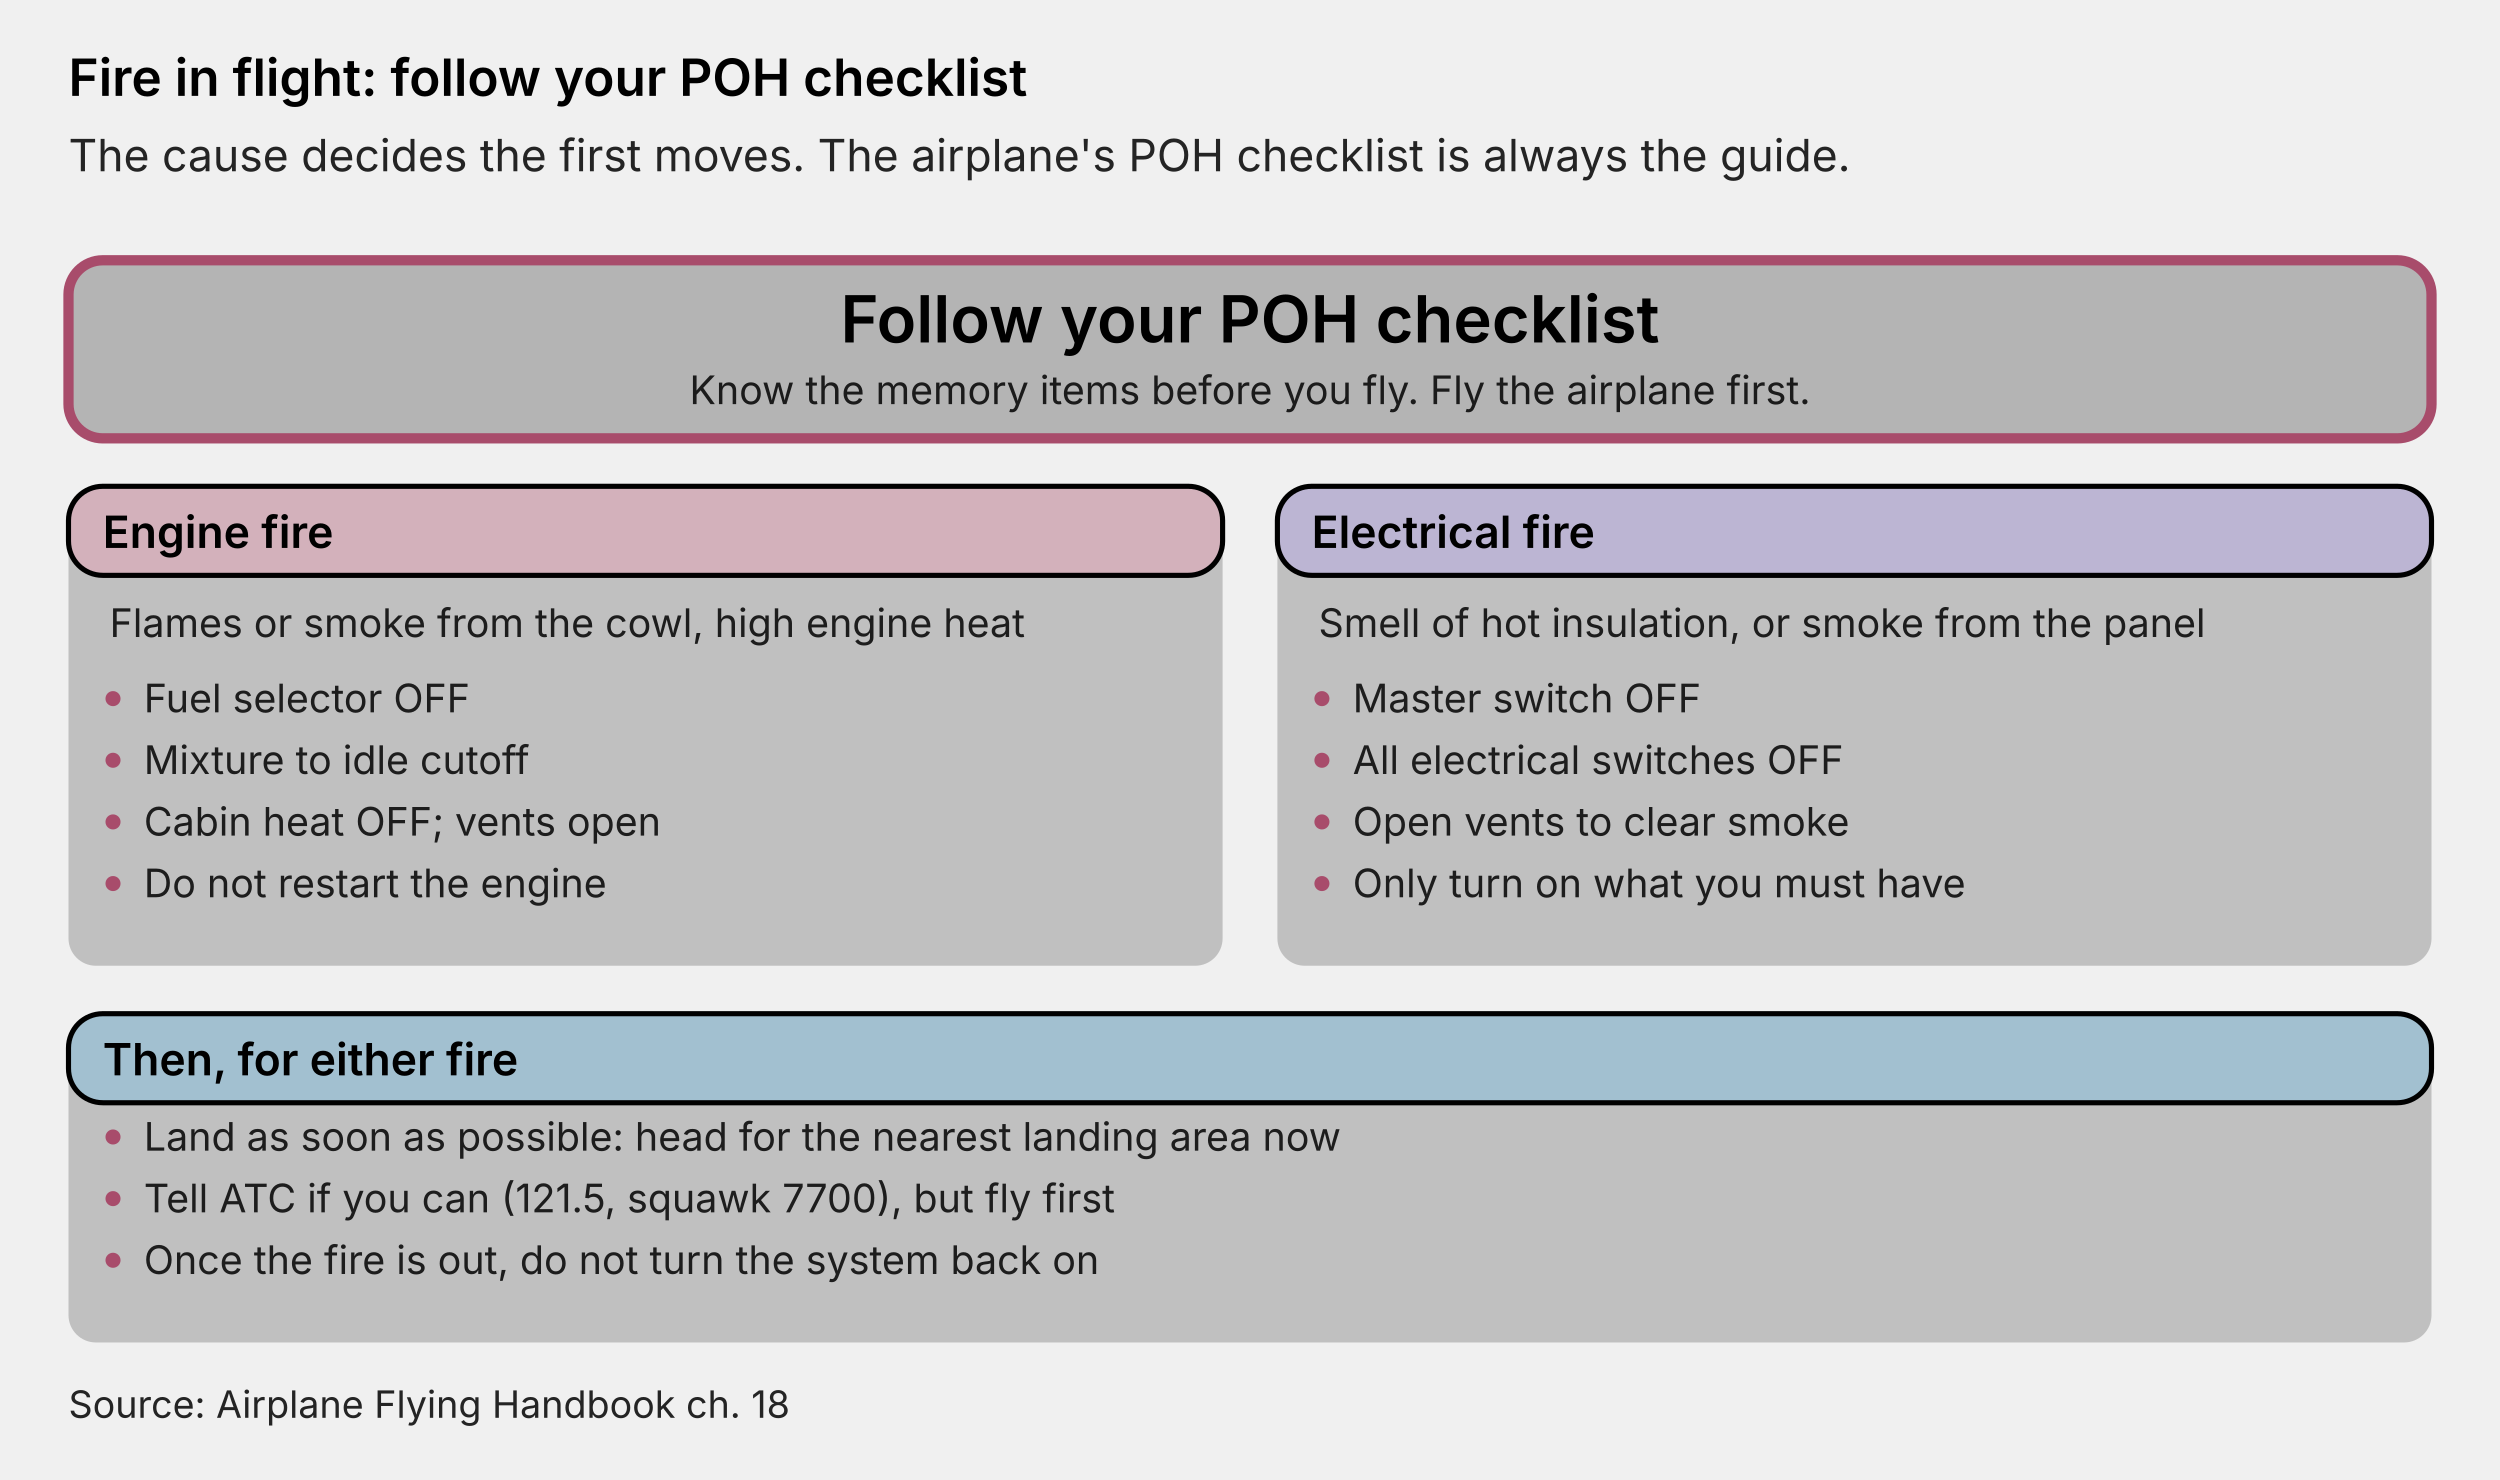
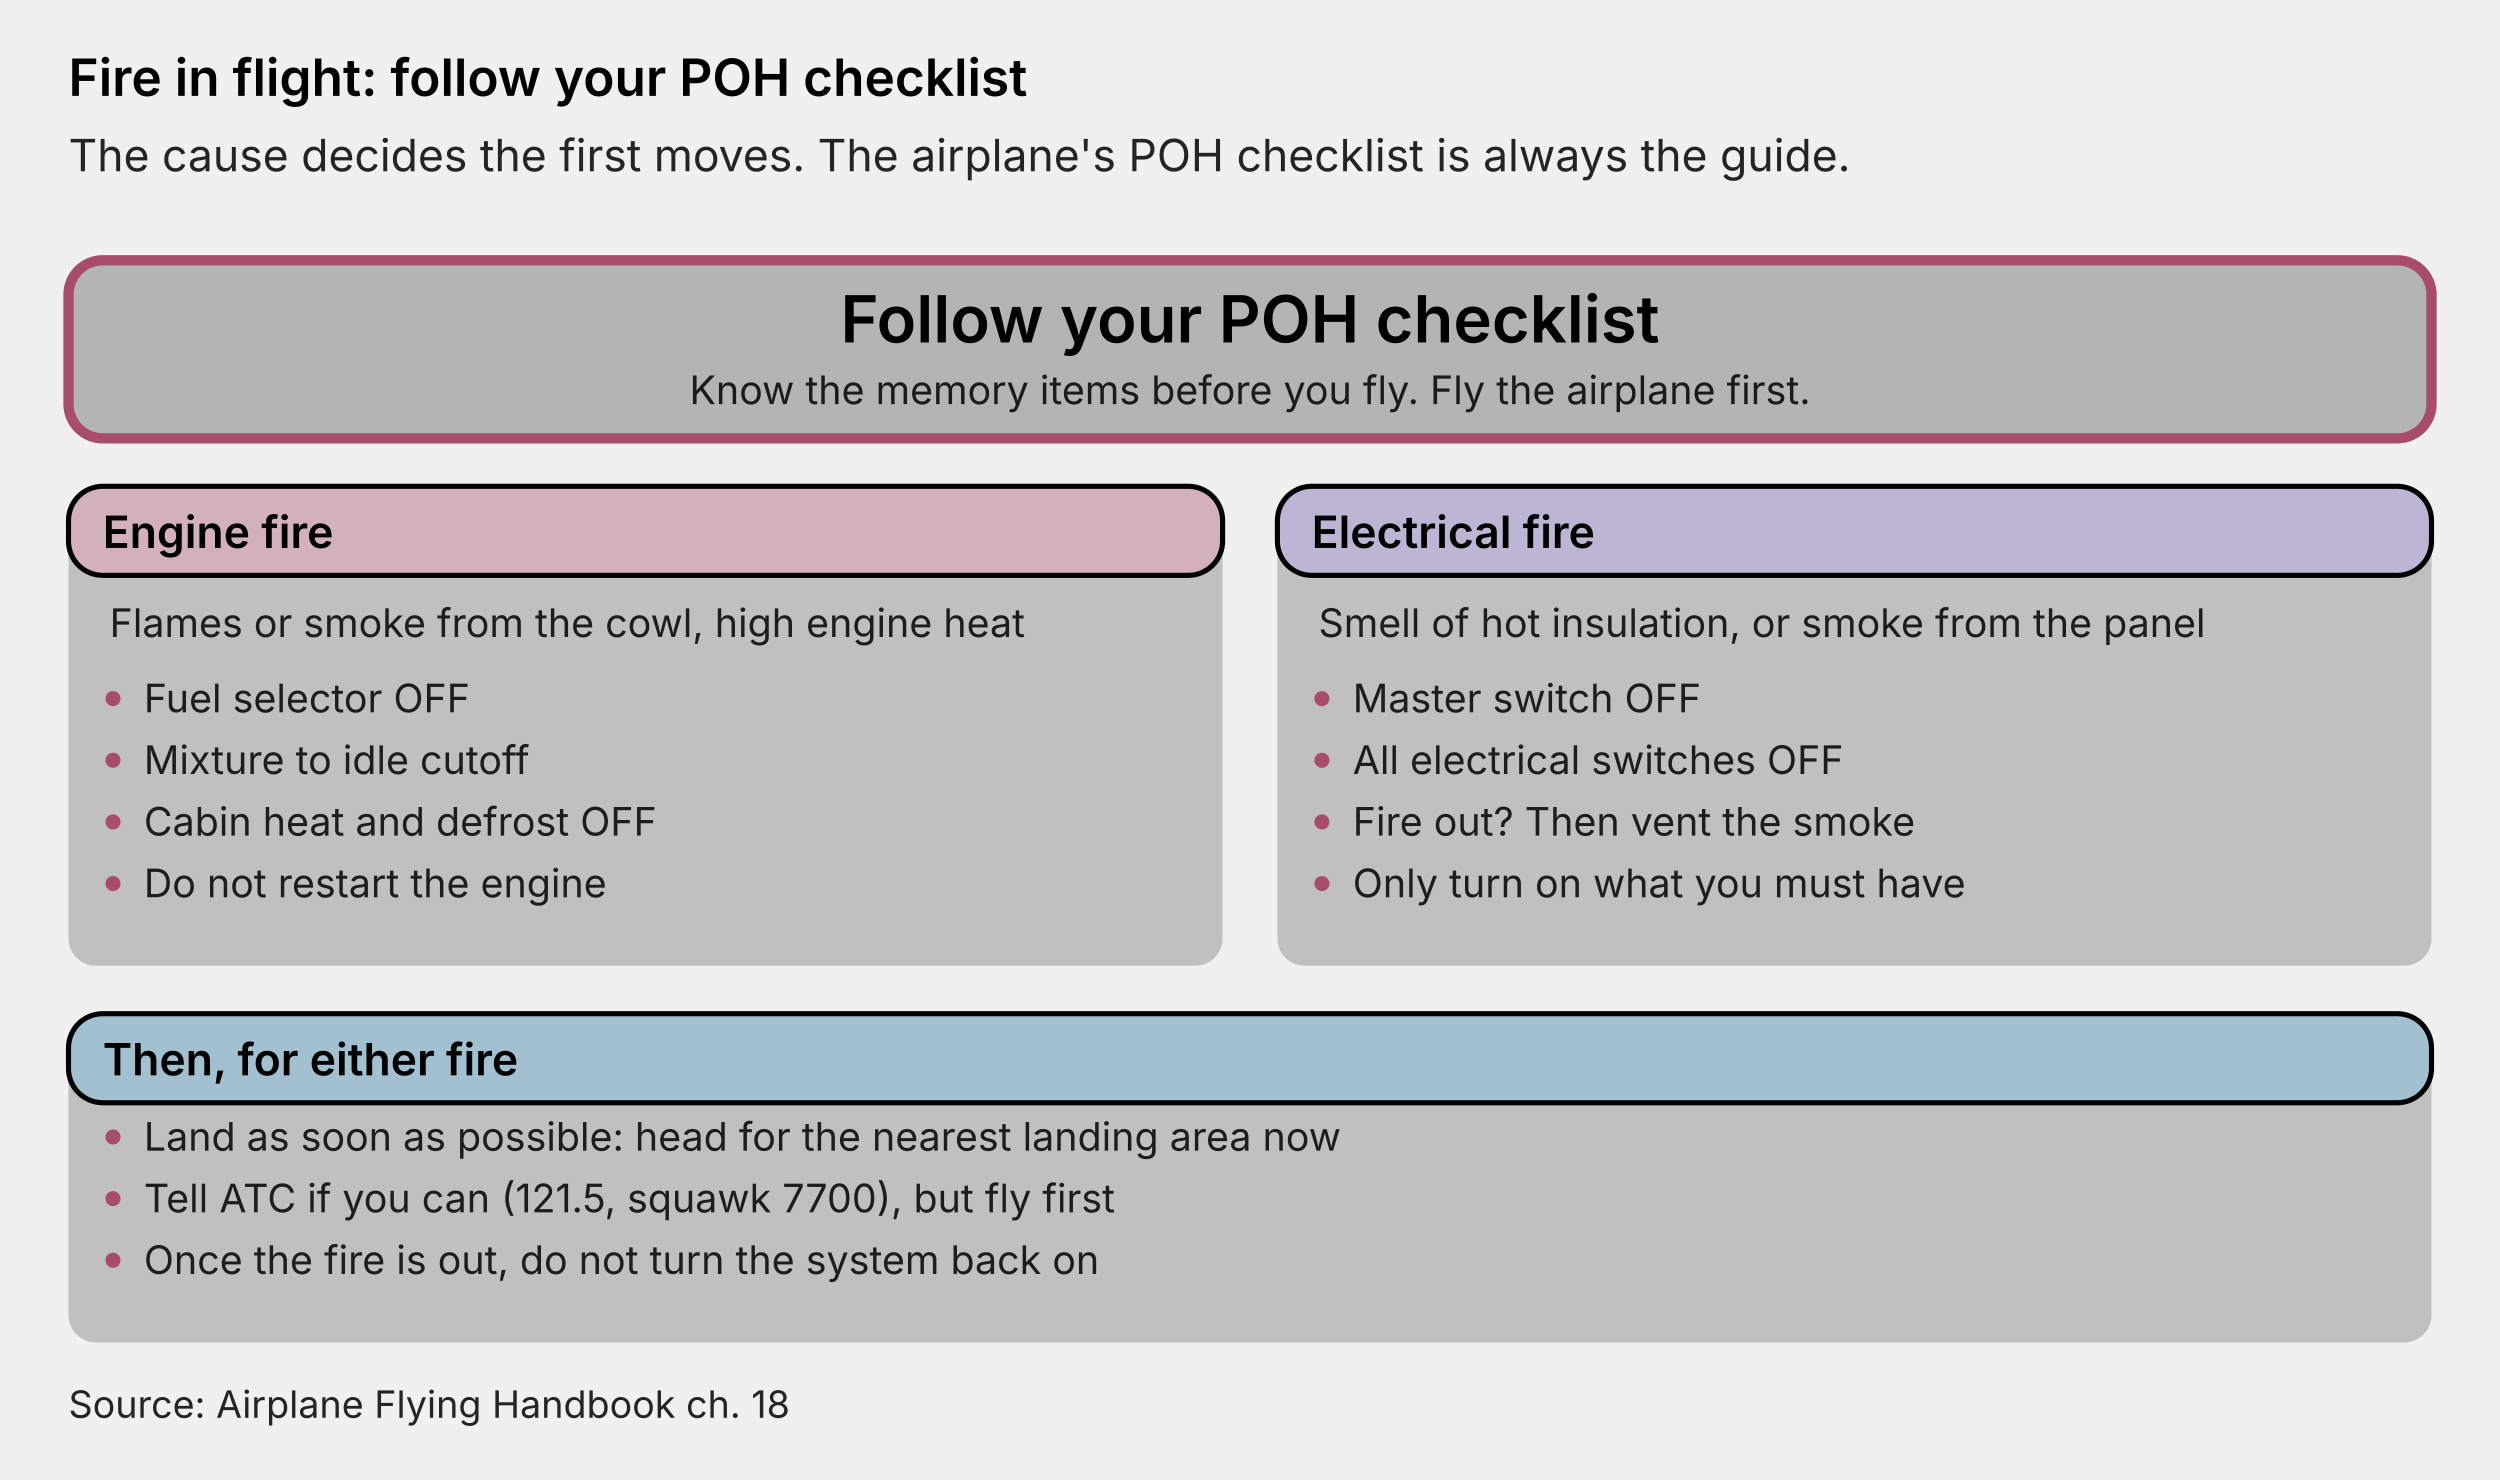
<svg xmlns="http://www.w3.org/2000/svg" viewBox="0 0 730 432" role="img" aria-labelledby="ti de">
  <style>.t{fill:currentColor;font:600 22px system-ui,-apple-system,"Segoe UI",sans-serif}.s{fill:currentColor;font:400 19px system-ui,-apple-system,"Segoe UI",sans-serif;opacity:.85}.o{fill:none;stroke:currentColor;stroke-width:3;stroke-linejoin:round;stroke-linecap:round}.d{stroke-dasharray:10 8}.m{text-anchor:middle}.sky{fill:var(--palette-sky,#8EBFDA);fill-opacity:.6}.lav{fill:var(--palette-lavender,#B9ADDF);fill-opacity:.6}.mint{fill:var(--palette-mint,#AAD4C4);fill-opacity:.6}.rose{fill:var(--palette-rose,#DFA7B8);fill-opacity:.6}.acc{stroke:var(--palette-berry,#A84C6B);fill:none;stroke-width:4;stroke-linecap:round;stroke-linejoin:round}.ah{fill:var(--palette-berry,#A84C6B)}.cl{fill:currentColor;fill-opacity:.2}.dk{stroke:currentColor;fill:none;stroke-width:4;stroke-linecap:round}.dh{fill:currentColor}.q2{font-size:11.5px}.q3{font-size:13px}.q4{stroke:currentColor;stroke-width:1.5}.q5{stroke:currentColor;stroke-width:1.4;stroke-linejoin:round}.q6{font-size:11px;fill:#fff}</style>
  <text class="t" x="20" y="28" style="font-size:15px">Fire in flight: follow your POH checklist</text>
  <text class="s q3" x="20" y="50">The cause decides the first moves. The airplane's POH checklist is always the guide.</text>
  <rect x="20" y="76" width="690" height="52" rx="10" class="cl" style="stroke:var(--palette-berry,#A84C6B);stroke-width:3;fill-opacity:.25" />
  <text class="t m" x="365" y="100" style="font-size:19px">Follow your POH checklist</text>
  <text class="s q2 m" x="365" y="118">Know the memory items before you fly. Fly the airplane first.</text>
  <rect class="cl" x="20" y="142" width="337" height="140" rx="8" />
  <rect x="20" y="142" width="337" height="26" rx="10" class="rose q4" />
  <text class="t q3" x="30" y="160">Engine fire</text>
  <text class="s q2" x="32" y="186">Flames or smoke from the cowl, high engine heat</text>
  <circle cx="33" cy="204" r="2.2" class="ah" />
  <text class="s q2" x="42" y="208">Fuel selector OFF</text>
  <circle cx="33" cy="222" r="2.2" class="ah" />
  <text class="s q2" x="42" y="226">Mixture to idle cutoff</text>
  <circle cx="33" cy="240" r="2.2" class="ah" />
-   <text class="s q2" x="42" y="244">Cabin heat OFF; vents open</text>
+   <text class="s q2" x="42" y="244">Cabin heat and defrost OFF</text>
  <circle cx="33" cy="258" r="2.2" class="ah" />
  <text class="s q2" x="42" y="262">Do not restart the engine</text>
  <rect class="cl" x="373" y="142" width="337" height="140" rx="8" />
  <rect x="373" y="142" width="337" height="26" rx="10" class="lav q4" />
  <text class="t q3" x="383" y="160">Electrical fire</text>
  <text class="s q2" x="385" y="186">Smell of hot insulation, or smoke from the panel</text>
  <circle cx="386" cy="204" r="2.2" class="ah" />
  <text class="s q2" x="395" y="208">Master switch OFF</text>
  <circle cx="386" cy="222" r="2.2" class="ah" />
  <text class="s q2" x="395" y="226">All electrical switches OFF</text>
  <circle cx="386" cy="240" r="2.2" class="ah" />
-   <text class="s q2" x="395" y="244">Open vents to clear smoke</text>
+   <text class="s q2" x="395" y="244">Fire out? Then vent the smoke</text>
  <circle cx="386" cy="258" r="2.2" class="ah" />
  <text class="s q2" x="395" y="262">Only turn on what you must have</text>
  <rect class="cl" x="20" y="296" width="690" height="96" rx="8" />
  <rect x="20" y="296" width="690" height="26" rx="10" class="sky q4" />
  <text class="t q3" x="30" y="314">Then, for either fire</text>
  <circle cx="33" cy="332" r="2.2" class="ah" />
  <text class="s q2" x="42" y="336">Land as soon as possible: head for the nearest landing area now</text>
  <circle cx="33" cy="350" r="2.2" class="ah" />
  <text class="s q2" x="42" y="354">Tell ATC if you can (121.5, squawk 7700), but fly first</text>
  <circle cx="33" cy="368" r="2.2" class="ah" />
  <text class="s q2" x="42" y="372">Once the fire is out, do not turn the system back on</text>
  <text class="s" x="20" y="414" style="font-size:11px">Source: Airplane Flying Handbook ch. 18</text>
</svg>
